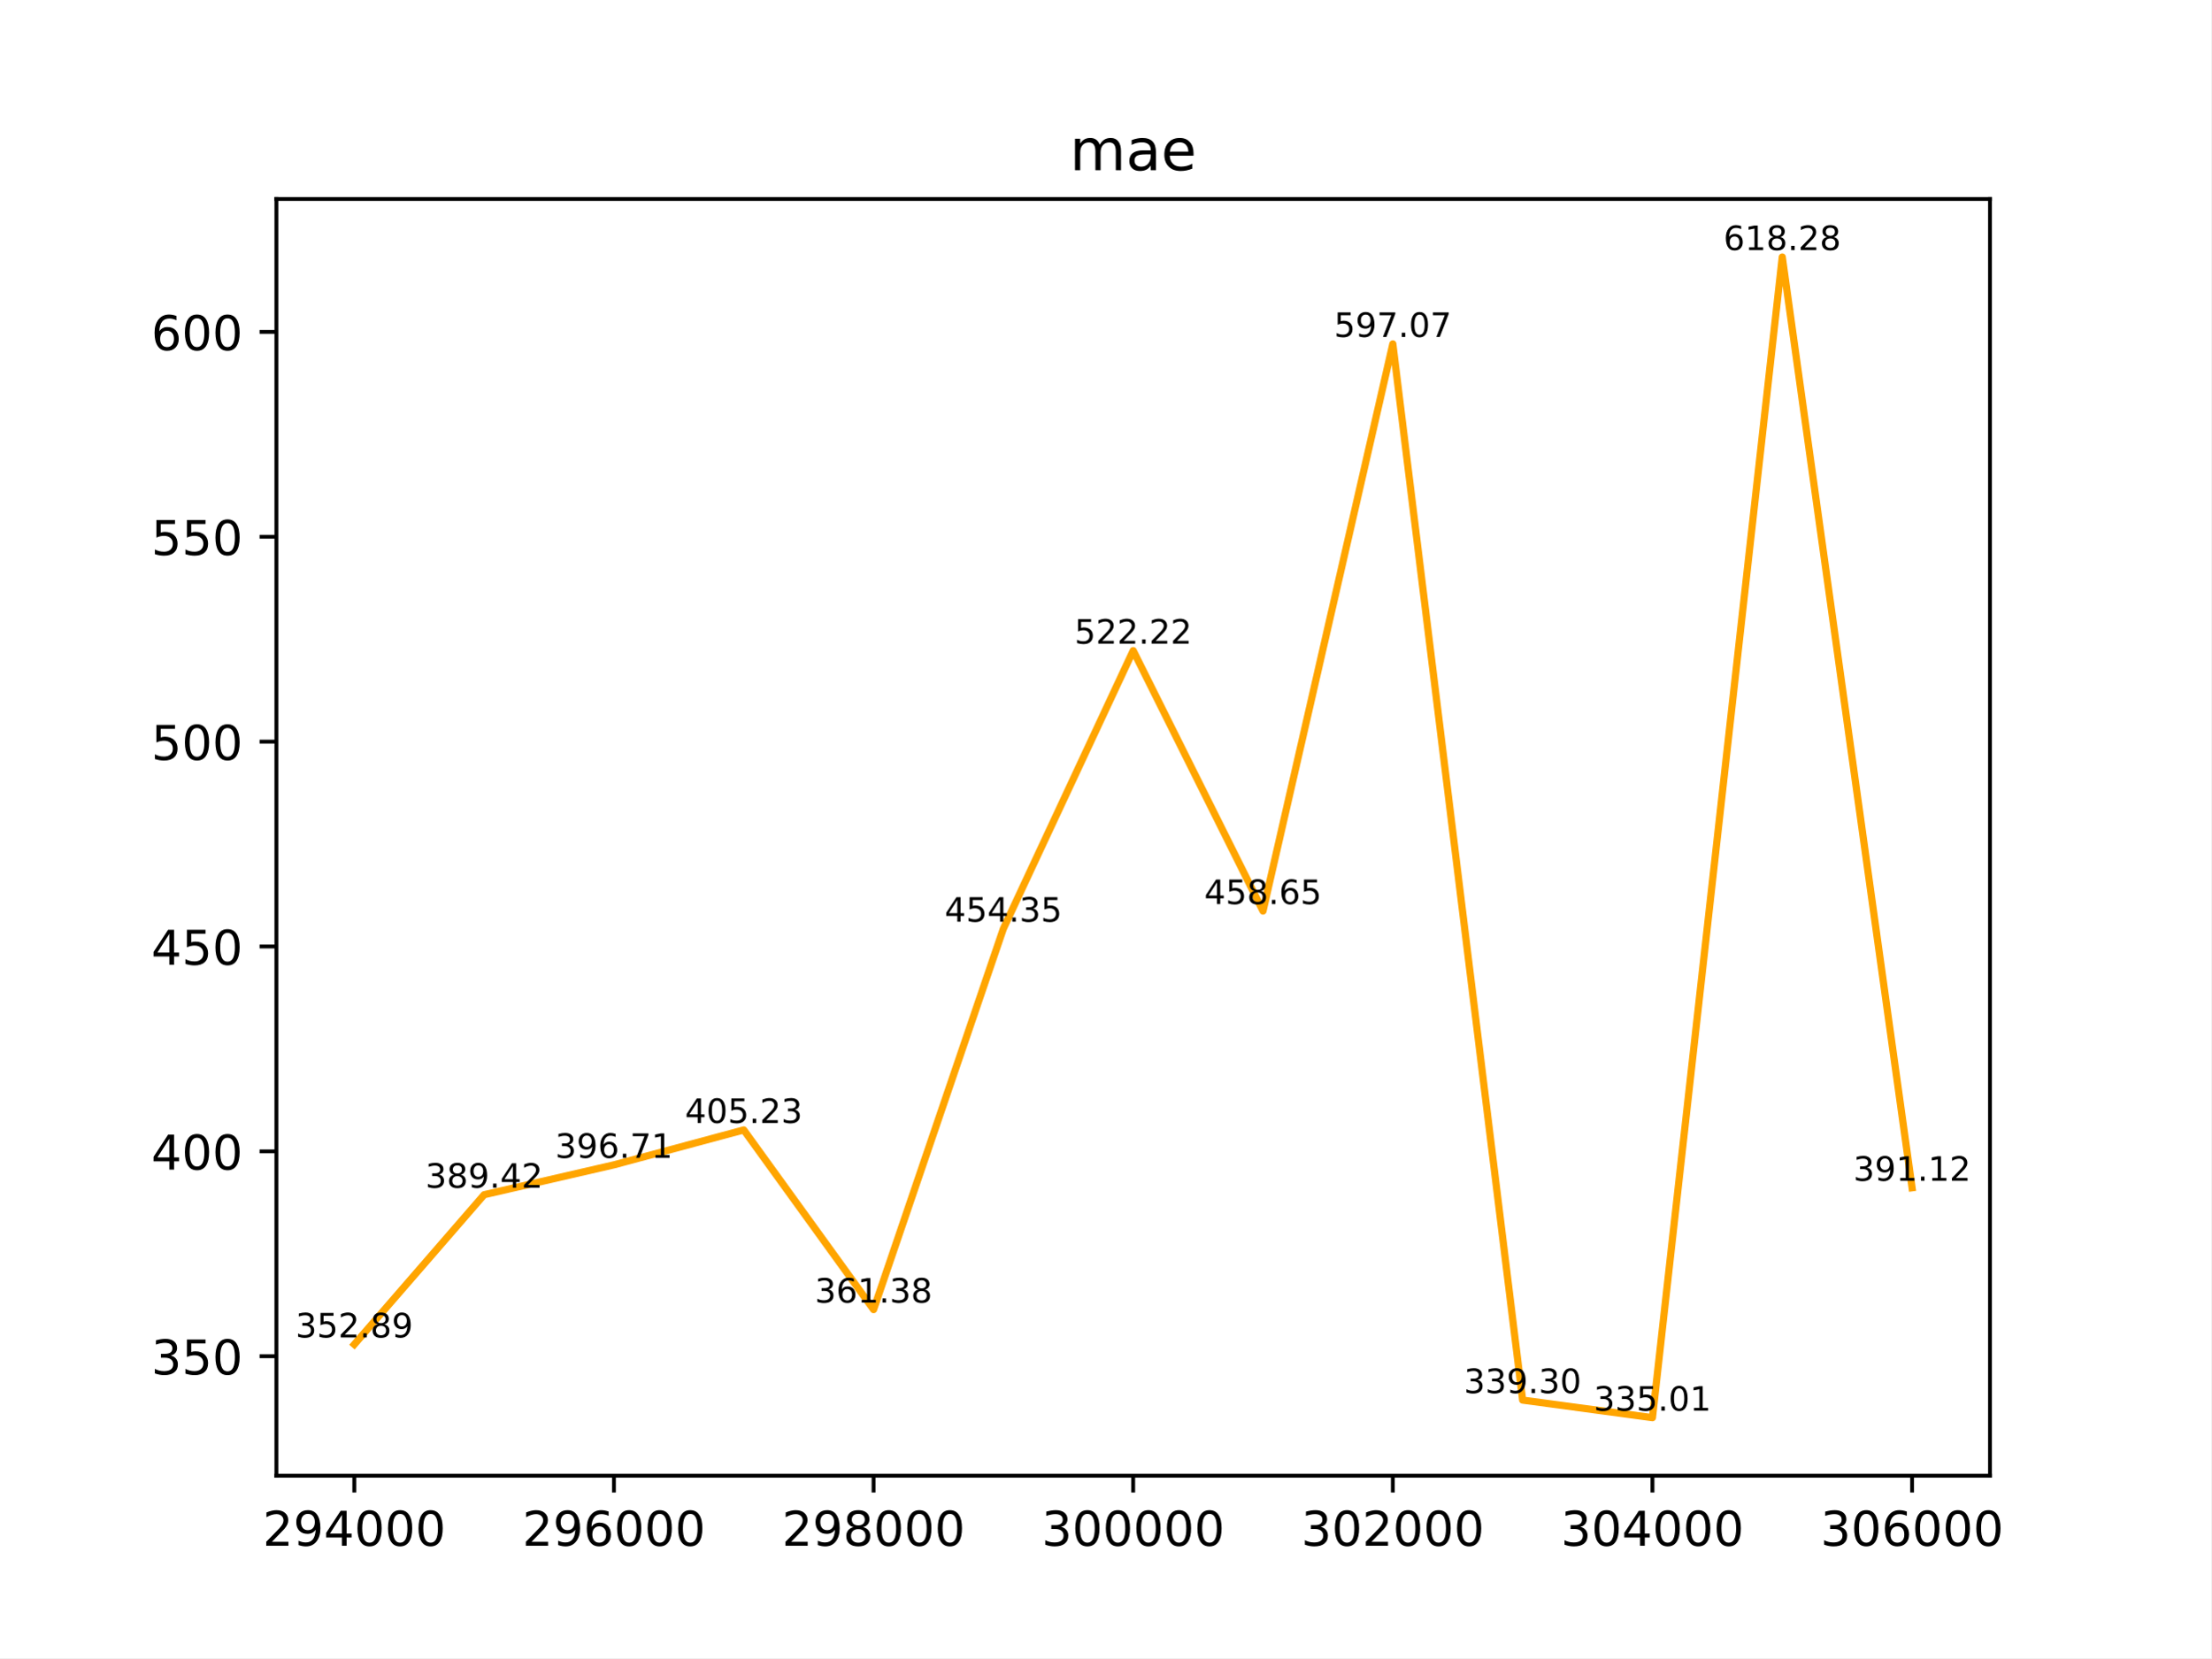
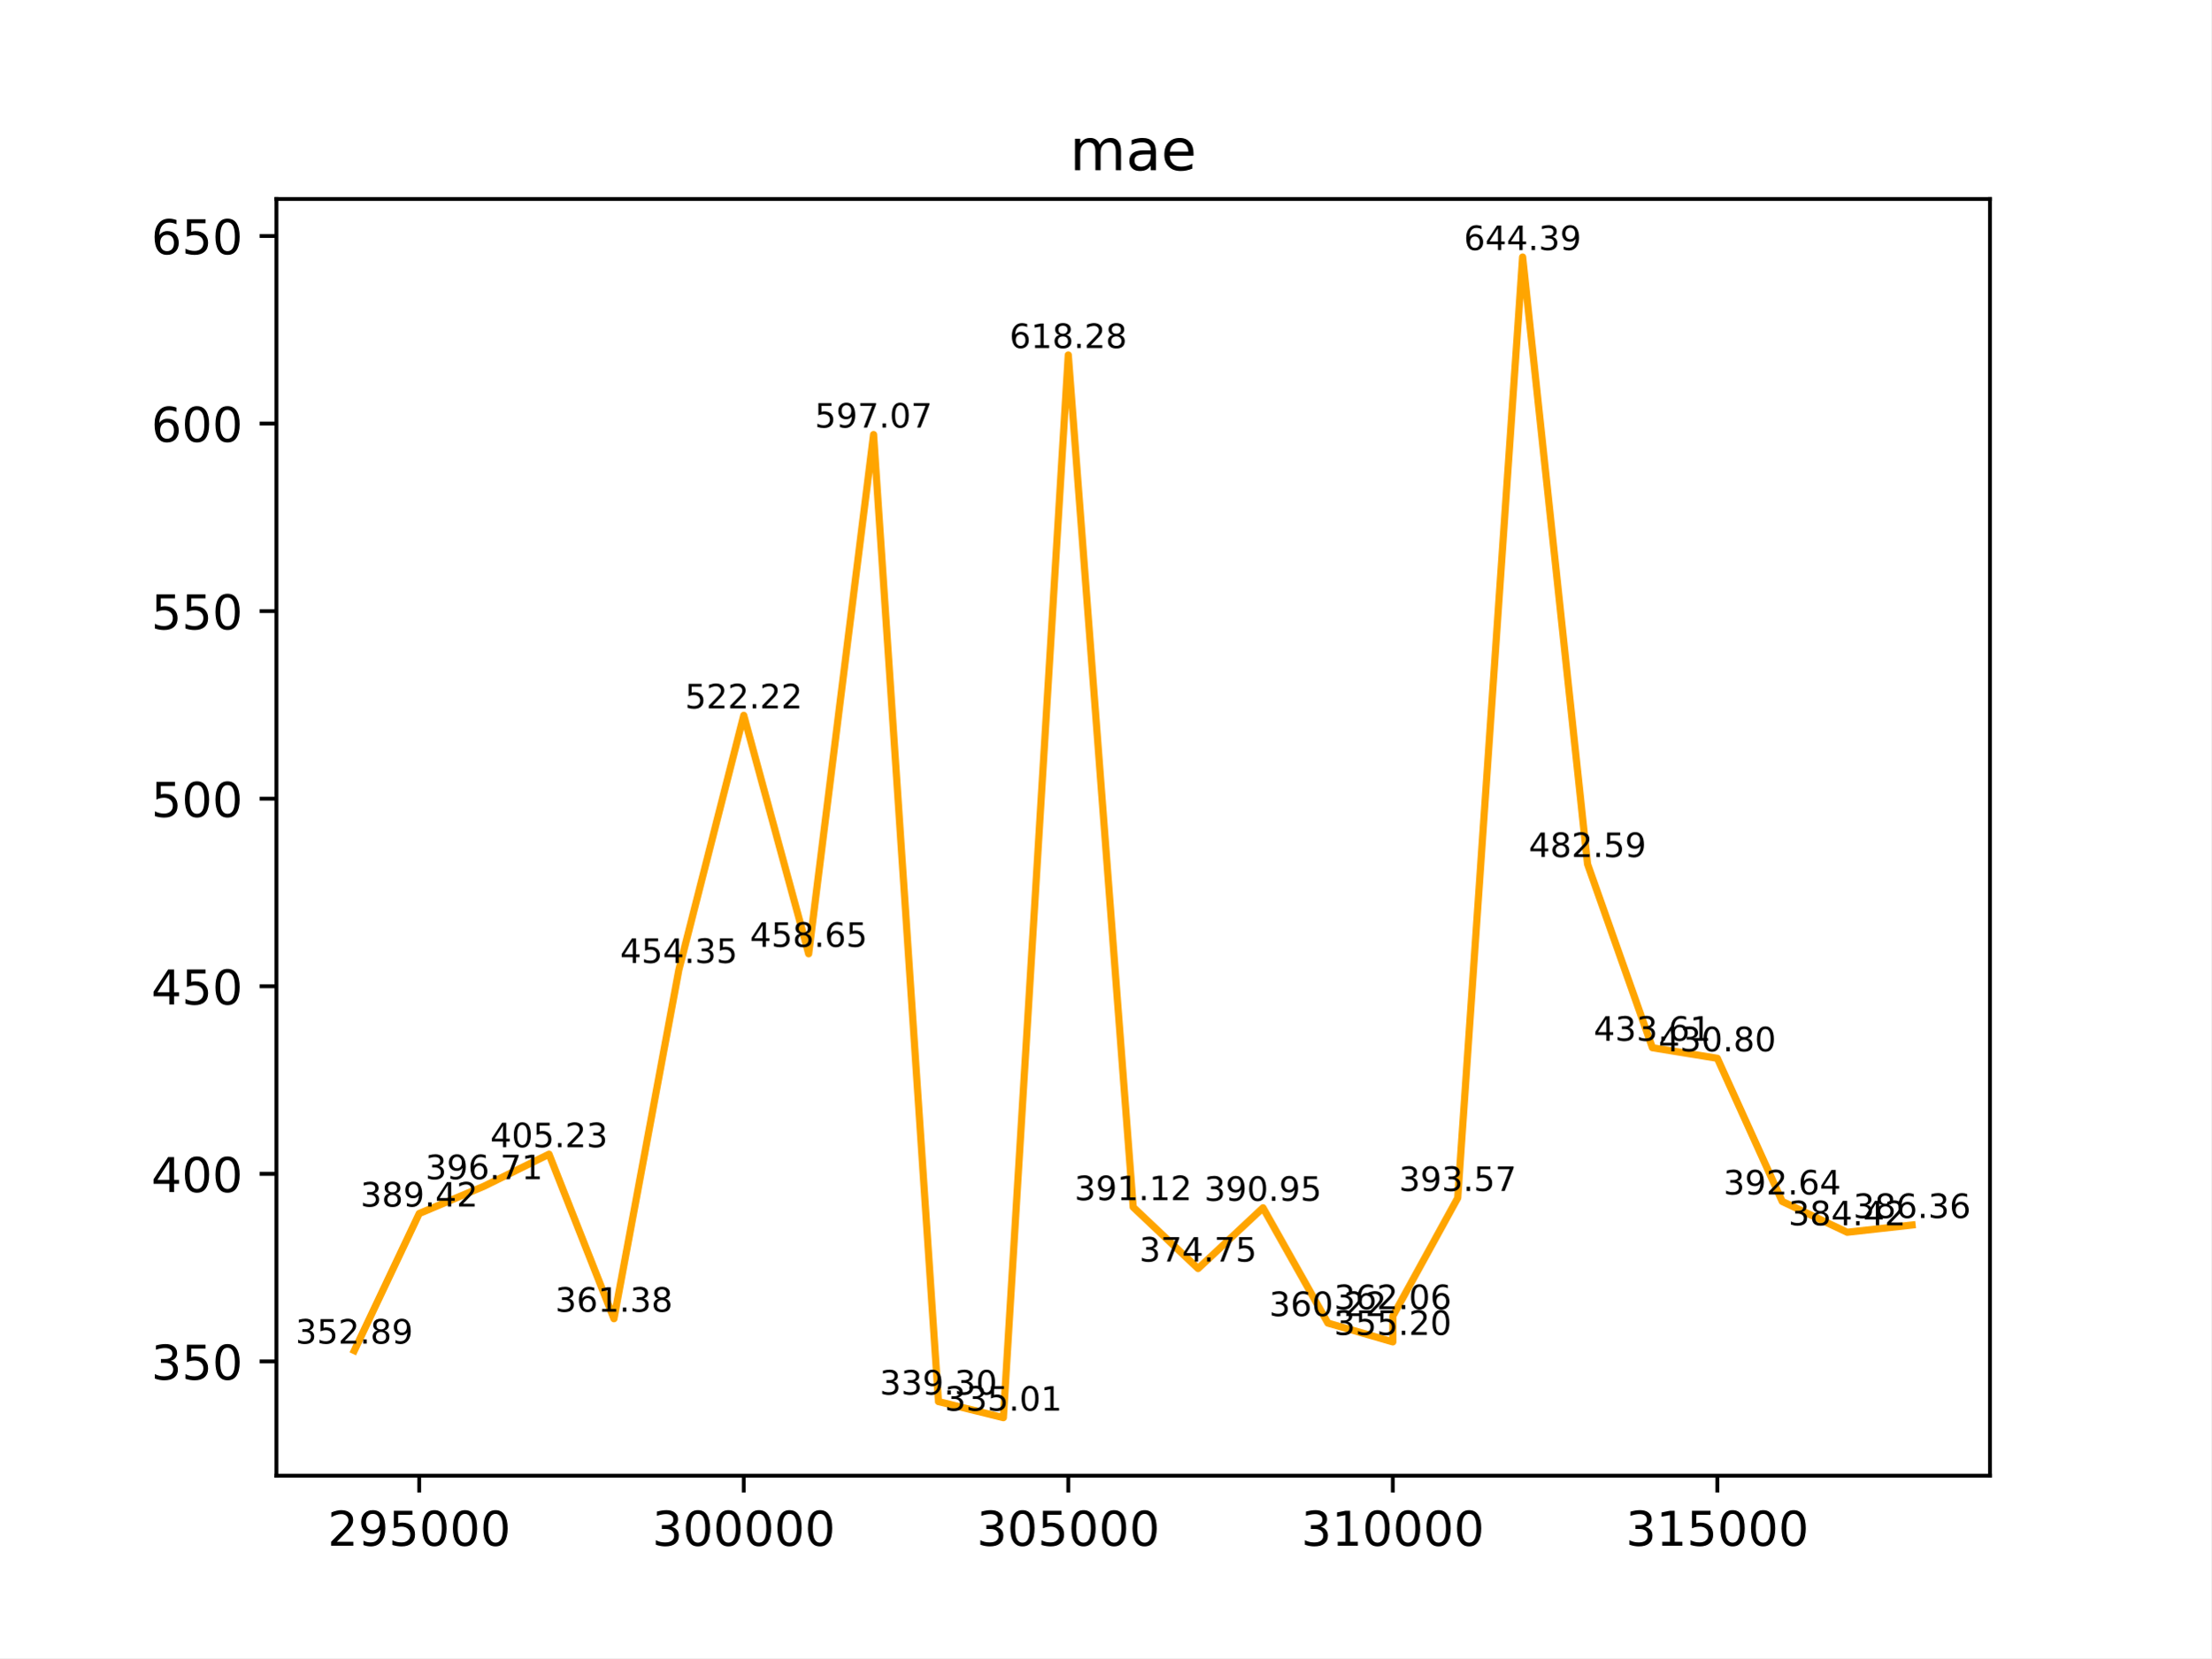
<svg xmlns="http://www.w3.org/2000/svg" xmlns:xlink="http://www.w3.org/1999/xlink" width="460.8pt" height="345.6pt" viewBox="0 0 460.8 345.6" version="1.1">
  <defs>
    <style type="text/css">*{stroke-linejoin: round; stroke-linecap: butt}</style>
  </defs>
  <g id="figure_1">
    <g id="patch_1">
      <path d="M 0 345.6  L 460.8 345.6  L 460.8 0  L 0 0  z " style="fill: #ffffff" />
    </g>
    <g id="axes_1">
      <g id="patch_2">
        <path d="M 57.6 307.584  L 414.72 307.584  L 414.72 41.472  L 57.6 41.472  z " style="fill: #ffffff" />
      </g>
      <g id="matplotlib.axis_1">
        <g id="xtick_1">
          <g id="line2d_1">
            <defs>
-               <path id="m6dc089f5fd" d="M 0 0  L 0 3.5  " style="stroke: #000000; stroke-width: 0.8" />
+               <path id="m83090e8707" d="M 0 0  L 0 3.5  " style="stroke: #000000; stroke-width: 0.8" />
            </defs>
            <g>
-               <use xlink:href="#m6dc089f5fd" x="73.833" y="307.584" style="stroke: #000000; stroke-width: 0.8" />
+               <use xlink:href="#m83090e8707" x="87.36" y="307.584" style="stroke: #000000; stroke-width: 0.8" />
            </g>
          </g>
          <g id="text_1">
-             <g transform="translate(54.74523 322.1824)scale(0.1 -0.1)">
+             <g transform="translate(68.2725 322.1824)scale(0.1 -0.1)">
              <defs>
                <path id="DejaVuSans-32" d="M 1228 531  L 3431 531  L 3431 0  L 469 0  L 469 531  Q 828 903 1448 1529  Q 2069 2156 2228 2338  Q 2531 2678 2651 2914  Q 2772 3150 2772 3378  Q 2772 3750 2511 3984  Q 2250 4219 1831 4219  Q 1534 4219 1204 4116  Q 875 4013 500 3803  L 500 4441  Q 881 4594 1212 4672  Q 1544 4750 1819 4750  Q 2544 4750 2975 4387  Q 3406 4025 3406 3419  Q 3406 3131 3298 2873  Q 3191 2616 2906 2266  Q 2828 2175 2409 1742  Q 1991 1309 1228 531  z " transform="scale(0.015625)" />
                <path id="DejaVuSans-39" d="M 703 97  L 703 672  Q 941 559 1184 500  Q 1428 441 1663 441  Q 2288 441 2617 861  Q 2947 1281 2994 2138  Q 2813 1869 2534 1725  Q 2256 1581 1919 1581  Q 1219 1581 811 2004  Q 403 2428 403 3163  Q 403 3881 828 4315  Q 1253 4750 1959 4750  Q 2769 4750 3195 4129  Q 3622 3509 3622 2328  Q 3622 1225 3098 567  Q 2575 -91 1691 -91  Q 1453 -91 1209 -44  Q 966 3 703 97  z M 1959 2075  Q 2384 2075 2632 2365  Q 2881 2656 2881 3163  Q 2881 3666 2632 3958  Q 2384 4250 1959 4250  Q 1534 4250 1286 3958  Q 1038 3666 1038 3163  Q 1038 2656 1286 2365  Q 1534 2075 1959 2075  z " transform="scale(0.015625)" />
-                 <path id="DejaVuSans-34" d="M 2419 4116  L 825 1625  L 2419 1625  L 2419 4116  z M 2253 4666  L 3047 4666  L 3047 1625  L 3713 1625  L 3713 1100  L 3047 1100  L 3047 0  L 2419 0  L 2419 1100  L 313 1100  L 313 1709  L 2253 4666  z " transform="scale(0.015625)" />
+                 <path id="DejaVuSans-35" d="M 691 4666  L 3169 4666  L 3169 4134  L 1269 4134  L 1269 2991  Q 1406 3038 1543 3061  Q 1681 3084 1819 3084  Q 2600 3084 3056 2656  Q 3513 2228 3513 1497  Q 3513 744 3044 326  Q 2575 -91 1722 -91  Q 1428 -91 1123 -41  Q 819 9 494 109  L 494 744  Q 775 591 1075 516  Q 1375 441 1709 441  Q 2250 441 2565 725  Q 2881 1009 2881 1497  Q 2881 1984 2565 2268  Q 2250 2553 1709 2553  Q 1456 2553 1204 2497  Q 953 2441 691 2322  L 691 4666  z " transform="scale(0.015625)" />
                <path id="DejaVuSans-30" d="M 2034 4250  Q 1547 4250 1301 3770  Q 1056 3291 1056 2328  Q 1056 1369 1301 889  Q 1547 409 2034 409  Q 2525 409 2770 889  Q 3016 1369 3016 2328  Q 3016 3291 2770 3770  Q 2525 4250 2034 4250  z M 2034 4750  Q 2819 4750 3233 4129  Q 3647 3509 3647 2328  Q 3647 1150 3233 529  Q 2819 -91 2034 -91  Q 1250 -91 836 529  Q 422 1150 422 2328  Q 422 3509 836 4129  Q 1250 4750 2034 4750  z " transform="scale(0.015625)" />
              </defs>
              <use xlink:href="#DejaVuSans-32" />
              <use xlink:href="#DejaVuSans-39" x="63.623" />
-               <use xlink:href="#DejaVuSans-34" x="127.246" />
+               <use xlink:href="#DejaVuSans-35" x="127.246" />
              <use xlink:href="#DejaVuSans-30" x="190.869" />
              <use xlink:href="#DejaVuSans-30" x="254.492" />
              <use xlink:href="#DejaVuSans-30" x="318.115" />
            </g>
          </g>
        </g>
        <g id="xtick_2">
          <g id="line2d_2">
            <g>
-               <use xlink:href="#m6dc089f5fd" x="127.942" y="307.584" style="stroke: #000000; stroke-width: 0.8" />
+               <use xlink:href="#m83090e8707" x="154.996" y="307.584" style="stroke: #000000; stroke-width: 0.8" />
            </g>
          </g>
          <g id="text_2">
-             <g transform="translate(108.8543 322.1824)scale(0.1 -0.1)">
-               <defs>
-                 <path id="DejaVuSans-36" d="M 2113 2584  Q 1688 2584 1439 2293  Q 1191 2003 1191 1497  Q 1191 994 1439 701  Q 1688 409 2113 409  Q 2538 409 2786 701  Q 3034 994 3034 1497  Q 3034 2003 2786 2293  Q 2538 2584 2113 2584  z M 3366 4563  L 3366 3988  Q 3128 4100 2886 4159  Q 2644 4219 2406 4219  Q 1781 4219 1451 3797  Q 1122 3375 1075 2522  Q 1259 2794 1537 2939  Q 1816 3084 2150 3084  Q 2853 3084 3261 2657  Q 3669 2231 3669 1497  Q 3669 778 3244 343  Q 2819 -91 2113 -91  Q 1303 -91 875 529  Q 447 1150 447 2328  Q 447 3434 972 4092  Q 1497 4750 2381 4750  Q 2619 4750 2861 4703  Q 3103 4656 3366 4563  z " transform="scale(0.015625)" />
-               </defs>
-               <use xlink:href="#DejaVuSans-32" />
-               <use xlink:href="#DejaVuSans-39" x="63.623" />
-               <use xlink:href="#DejaVuSans-36" x="127.246" />
-               <use xlink:href="#DejaVuSans-30" x="190.869" />
-               <use xlink:href="#DejaVuSans-30" x="254.492" />
-               <use xlink:href="#DejaVuSans-30" x="318.115" />
-             </g>
-           </g>
-         </g>
-         <g id="xtick_3">
-           <g id="line2d_3">
-             <g>
-               <use xlink:href="#m6dc089f5fd" x="182.051" y="307.584" style="stroke: #000000; stroke-width: 0.8" />
-             </g>
-           </g>
-           <g id="text_3">
-             <g transform="translate(162.9634 322.1824)scale(0.1 -0.1)">
-               <defs>
-                 <path id="DejaVuSans-38" d="M 2034 2216  Q 1584 2216 1326 1975  Q 1069 1734 1069 1313  Q 1069 891 1326 650  Q 1584 409 2034 409  Q 2484 409 2743 651  Q 3003 894 3003 1313  Q 3003 1734 2745 1975  Q 2488 2216 2034 2216  z M 1403 2484  Q 997 2584 770 2862  Q 544 3141 544 3541  Q 544 4100 942 4425  Q 1341 4750 2034 4750  Q 2731 4750 3128 4425  Q 3525 4100 3525 3541  Q 3525 3141 3298 2862  Q 3072 2584 2669 2484  Q 3125 2378 3379 2068  Q 3634 1759 3634 1313  Q 3634 634 3220 271  Q 2806 -91 2034 -91  Q 1263 -91 848 271  Q 434 634 434 1313  Q 434 1759 690 2068  Q 947 2378 1403 2484  z M 1172 3481  Q 1172 3119 1398 2916  Q 1625 2713 2034 2713  Q 2441 2713 2670 2916  Q 2900 3119 2900 3481  Q 2900 3844 2670 4047  Q 2441 4250 2034 4250  Q 1625 4250 1398 4047  Q 1172 3844 1172 3481  z " transform="scale(0.015625)" />
-               </defs>
-               <use xlink:href="#DejaVuSans-32" />
-               <use xlink:href="#DejaVuSans-39" x="63.623" />
-               <use xlink:href="#DejaVuSans-38" x="127.246" />
-               <use xlink:href="#DejaVuSans-30" x="190.869" />
-               <use xlink:href="#DejaVuSans-30" x="254.492" />
-               <use xlink:href="#DejaVuSans-30" x="318.115" />
-             </g>
-           </g>
-         </g>
-         <g id="xtick_4">
-           <g id="line2d_4">
-             <g>
-               <use xlink:href="#m6dc089f5fd" x="236.16" y="307.584" style="stroke: #000000; stroke-width: 0.8" />
-             </g>
-           </g>
-           <g id="text_4">
-             <g transform="translate(217.0725 322.1824)scale(0.1 -0.1)">
+             <g transform="translate(135.9089 322.1824)scale(0.1 -0.1)">
              <defs>
                <path id="DejaVuSans-33" d="M 2597 2516  Q 3050 2419 3304 2112  Q 3559 1806 3559 1356  Q 3559 666 3084 287  Q 2609 -91 1734 -91  Q 1441 -91 1130 -33  Q 819 25 488 141  L 488 750  Q 750 597 1062 519  Q 1375 441 1716 441  Q 2309 441 2620 675  Q 2931 909 2931 1356  Q 2931 1769 2642 2001  Q 2353 2234 1838 2234  L 1294 2234  L 1294 2753  L 1863 2753  Q 2328 2753 2575 2939  Q 2822 3125 2822 3475  Q 2822 3834 2567 4026  Q 2313 4219 1838 4219  Q 1578 4219 1281 4162  Q 984 4106 628 3988  L 628 4550  Q 988 4650 1302 4700  Q 1616 4750 1894 4750  Q 2613 4750 3031 4423  Q 3450 4097 3450 3541  Q 3450 3153 3228 2886  Q 3006 2619 2597 2516  z " transform="scale(0.015625)" />
              </defs>
              <use xlink:href="#DejaVuSans-33" />
              <use xlink:href="#DejaVuSans-30" x="63.623" />
              <use xlink:href="#DejaVuSans-30" x="127.246" />
              <use xlink:href="#DejaVuSans-30" x="190.869" />
              <use xlink:href="#DejaVuSans-30" x="254.492" />
              <use xlink:href="#DejaVuSans-30" x="318.115" />
            </g>
          </g>
        </g>
-         <g id="xtick_5">
-           <g id="line2d_5">
-             <g>
-               <use xlink:href="#m6dc089f5fd" x="290.269" y="307.584" style="stroke: #000000; stroke-width: 0.8" />
-             </g>
-           </g>
-           <g id="text_5">
-             <g transform="translate(271.1816 322.1824)scale(0.1 -0.1)">
+         <g id="xtick_3">
+           <g id="line2d_3">
+             <g>
+               <use xlink:href="#m83090e8707" x="222.633" y="307.584" style="stroke: #000000; stroke-width: 0.8" />
+             </g>
+           </g>
+           <g id="text_3">
+             <g transform="translate(203.5452 322.1824)scale(0.1 -0.1)">
              <use xlink:href="#DejaVuSans-33" />
              <use xlink:href="#DejaVuSans-30" x="63.623" />
-               <use xlink:href="#DejaVuSans-32" x="127.246" />
+               <use xlink:href="#DejaVuSans-35" x="127.246" />
              <use xlink:href="#DejaVuSans-30" x="190.869" />
              <use xlink:href="#DejaVuSans-30" x="254.492" />
              <use xlink:href="#DejaVuSans-30" x="318.115" />
            </g>
          </g>
        </g>
-         <g id="xtick_6">
-           <g id="line2d_6">
-             <g>
-               <use xlink:href="#m6dc089f5fd" x="344.378" y="307.584" style="stroke: #000000; stroke-width: 0.8" />
-             </g>
-           </g>
-           <g id="text_6">
-             <g transform="translate(325.2907 322.1824)scale(0.1 -0.1)">
+         <g id="xtick_4">
+           <g id="line2d_4">
+             <g>
+               <use xlink:href="#m83090e8707" x="290.269" y="307.584" style="stroke: #000000; stroke-width: 0.8" />
+             </g>
+           </g>
+           <g id="text_4">
+             <g transform="translate(271.1816 322.1824)scale(0.1 -0.1)">
+               <defs>
+                 <path id="DejaVuSans-31" d="M 794 531  L 1825 531  L 1825 4091  L 703 3866  L 703 4441  L 1819 4666  L 2450 4666  L 2450 531  L 3481 531  L 3481 0  L 794 0  L 794 531  z " transform="scale(0.015625)" />
+               </defs>
              <use xlink:href="#DejaVuSans-33" />
-               <use xlink:href="#DejaVuSans-30" x="63.623" />
-               <use xlink:href="#DejaVuSans-34" x="127.246" />
+               <use xlink:href="#DejaVuSans-31" x="63.623" />
+               <use xlink:href="#DejaVuSans-30" x="127.246" />
              <use xlink:href="#DejaVuSans-30" x="190.869" />
              <use xlink:href="#DejaVuSans-30" x="254.492" />
              <use xlink:href="#DejaVuSans-30" x="318.115" />
            </g>
          </g>
        </g>
-         <g id="xtick_7">
-           <g id="line2d_7">
-             <g>
-               <use xlink:href="#m6dc089f5fd" x="398.487" y="307.584" style="stroke: #000000; stroke-width: 0.8" />
-             </g>
-           </g>
-           <g id="text_7">
-             <g transform="translate(379.3998 322.1824)scale(0.1 -0.1)">
+         <g id="xtick_5">
+           <g id="line2d_5">
+             <g>
+               <use xlink:href="#m83090e8707" x="357.905" y="307.584" style="stroke: #000000; stroke-width: 0.8" />
+             </g>
+           </g>
+           <g id="text_5">
+             <g transform="translate(338.818 322.1824)scale(0.1 -0.1)">
              <use xlink:href="#DejaVuSans-33" />
-               <use xlink:href="#DejaVuSans-30" x="63.623" />
-               <use xlink:href="#DejaVuSans-36" x="127.246" />
+               <use xlink:href="#DejaVuSans-31" x="63.623" />
+               <use xlink:href="#DejaVuSans-35" x="127.246" />
              <use xlink:href="#DejaVuSans-30" x="190.869" />
              <use xlink:href="#DejaVuSans-30" x="254.492" />
              <use xlink:href="#DejaVuSans-30" x="318.115" />
            </g>
          </g>
        </g>
      </g>
      <g id="matplotlib.axis_2">
        <g id="ytick_1">
-           <g id="line2d_8">
+           <g id="line2d_6">
            <defs>
-               <path id="m54c7ee7b99" d="M 0 0  L -3.5 0  " style="stroke: #000000; stroke-width: 0.8" />
+               <path id="mc212f8a447" d="M 0 0  L -3.5 0  " style="stroke: #000000; stroke-width: 0.8" />
            </defs>
            <g>
-               <use xlink:href="#m54c7ee7b99" x="57.6" y="282.683" style="stroke: #000000; stroke-width: 0.8" />
-             </g>
-           </g>
-           <g id="text_8">
-             <g transform="translate(31.5125 286.482)scale(0.1 -0.1)">
-               <defs>
-                 <path id="DejaVuSans-35" d="M 691 4666  L 3169 4666  L 3169 4134  L 1269 4134  L 1269 2991  Q 1406 3038 1543 3061  Q 1681 3084 1819 3084  Q 2600 3084 3056 2656  Q 3513 2228 3513 1497  Q 3513 744 3044 326  Q 2575 -91 1722 -91  Q 1428 -91 1123 -41  Q 819 9 494 109  L 494 744  Q 775 591 1075 516  Q 1375 441 1709 441  Q 2250 441 2565 725  Q 2881 1009 2881 1497  Q 2881 1984 2565 2268  Q 2250 2553 1709 2553  Q 1456 2553 1204 2497  Q 953 2441 691 2322  L 691 4666  z " transform="scale(0.015625)" />
-               </defs>
+               <use xlink:href="#mc212f8a447" x="57.6" y="283.764" style="stroke: #000000; stroke-width: 0.8" />
+             </g>
+           </g>
+           <g id="text_6">
+             <g transform="translate(31.5125 287.5628)scale(0.1 -0.1)">
              <use xlink:href="#DejaVuSans-33" />
              <use xlink:href="#DejaVuSans-35" x="63.623" />
              <use xlink:href="#DejaVuSans-30" x="127.246" />
            </g>
          </g>
        </g>
        <g id="ytick_2">
-           <g id="line2d_9">
-             <g>
-               <use xlink:href="#m54c7ee7b99" x="57.6" y="239.982" style="stroke: #000000; stroke-width: 0.8" />
-             </g>
-           </g>
-           <g id="text_9">
-             <g transform="translate(31.5125 243.781)scale(0.1 -0.1)">
+           <g id="line2d_7">
+             <g>
+               <use xlink:href="#mc212f8a447" x="57.6" y="244.667" style="stroke: #000000; stroke-width: 0.8" />
+             </g>
+           </g>
+           <g id="text_7">
+             <g transform="translate(31.5125 248.4658)scale(0.1 -0.1)">
+               <defs>
+                 <path id="DejaVuSans-34" d="M 2419 4116  L 825 1625  L 2419 1625  L 2419 4116  z M 2253 4666  L 3047 4666  L 3047 1625  L 3713 1625  L 3713 1100  L 3047 1100  L 3047 0  L 2419 0  L 2419 1100  L 313 1100  L 313 1709  L 2253 4666  z " transform="scale(0.015625)" />
+               </defs>
              <use xlink:href="#DejaVuSans-34" />
              <use xlink:href="#DejaVuSans-30" x="63.623" />
              <use xlink:href="#DejaVuSans-30" x="127.246" />
            </g>
          </g>
        </g>
        <g id="ytick_3">
-           <g id="line2d_10">
-             <g>
-               <use xlink:href="#m54c7ee7b99" x="57.6" y="197.281" style="stroke: #000000; stroke-width: 0.8" />
-             </g>
-           </g>
-           <g id="text_10">
-             <g transform="translate(31.5125 201.08)scale(0.1 -0.1)">
+           <g id="line2d_8">
+             <g>
+               <use xlink:href="#mc212f8a447" x="57.6" y="205.569" style="stroke: #000000; stroke-width: 0.8" />
+             </g>
+           </g>
+           <g id="text_8">
+             <g transform="translate(31.5125 209.3687)scale(0.1 -0.1)">
              <use xlink:href="#DejaVuSans-34" />
              <use xlink:href="#DejaVuSans-35" x="63.623" />
              <use xlink:href="#DejaVuSans-30" x="127.246" />
            </g>
          </g>
        </g>
        <g id="ytick_4">
-           <g id="line2d_11">
-             <g>
-               <use xlink:href="#m54c7ee7b99" x="57.6" y="154.58" style="stroke: #000000; stroke-width: 0.8" />
-             </g>
-           </g>
-           <g id="text_11">
-             <g transform="translate(31.5125 158.379)scale(0.1 -0.1)">
+           <g id="line2d_9">
+             <g>
+               <use xlink:href="#mc212f8a447" x="57.6" y="166.472" style="stroke: #000000; stroke-width: 0.8" />
+             </g>
+           </g>
+           <g id="text_9">
+             <g transform="translate(31.5125 170.2717)scale(0.1 -0.1)">
              <use xlink:href="#DejaVuSans-35" />
              <use xlink:href="#DejaVuSans-30" x="63.623" />
              <use xlink:href="#DejaVuSans-30" x="127.246" />
            </g>
          </g>
        </g>
        <g id="ytick_5">
-           <g id="line2d_12">
-             <g>
-               <use xlink:href="#m54c7ee7b99" x="57.6" y="111.879" style="stroke: #000000; stroke-width: 0.8" />
-             </g>
-           </g>
-           <g id="text_12">
-             <g transform="translate(31.5125 115.678)scale(0.1 -0.1)">
+           <g id="line2d_10">
+             <g>
+               <use xlink:href="#mc212f8a447" x="57.6" y="127.375" style="stroke: #000000; stroke-width: 0.8" />
+             </g>
+           </g>
+           <g id="text_10">
+             <g transform="translate(31.5125 131.1746)scale(0.1 -0.1)">
              <use xlink:href="#DejaVuSans-35" />
              <use xlink:href="#DejaVuSans-35" x="63.623" />
              <use xlink:href="#DejaVuSans-30" x="127.246" />
            </g>
          </g>
        </g>
        <g id="ytick_6">
-           <g id="line2d_13">
-             <g>
-               <use xlink:href="#m54c7ee7b99" x="57.6" y="69.178" style="stroke: #000000; stroke-width: 0.8" />
-             </g>
-           </g>
-           <g id="text_13">
-             <g transform="translate(31.5125 72.977)scale(0.1 -0.1)">
+           <g id="line2d_11">
+             <g>
+               <use xlink:href="#mc212f8a447" x="57.6" y="88.278" style="stroke: #000000; stroke-width: 0.8" />
+             </g>
+           </g>
+           <g id="text_11">
+             <g transform="translate(31.5125 92.07757)scale(0.1 -0.1)">
+               <defs>
+                 <path id="DejaVuSans-36" d="M 2113 2584  Q 1688 2584 1439 2293  Q 1191 2003 1191 1497  Q 1191 994 1439 701  Q 1688 409 2113 409  Q 2538 409 2786 701  Q 3034 994 3034 1497  Q 3034 2003 2786 2293  Q 2538 2584 2113 2584  z M 3366 4563  L 3366 3988  Q 3128 4100 2886 4159  Q 2644 4219 2406 4219  Q 1781 4219 1451 3797  Q 1122 3375 1075 2522  Q 1259 2794 1537 2939  Q 1816 3084 2150 3084  Q 2853 3084 3261 2657  Q 3669 2231 3669 1497  Q 3669 778 3244 343  Q 2819 -91 2113 -91  Q 1303 -91 875 529  Q 447 1150 447 2328  Q 447 3434 972 4092  Q 1497 4750 2381 4750  Q 2619 4750 2861 4703  Q 3103 4656 3366 4563  z " transform="scale(0.015625)" />
+               </defs>
              <use xlink:href="#DejaVuSans-36" />
              <use xlink:href="#DejaVuSans-30" x="63.623" />
              <use xlink:href="#DejaVuSans-30" x="127.246" />
            </g>
          </g>
        </g>
-       </g>
-       <g id="line2d_14">
-         <path d="M 73.833 280.217  L 100.887 249.021  L 127.942 242.793  L 154.996 235.514  L 182.051 272.962  L 209.105 193.562  L 236.16 135.607  L 263.215 189.89  L 290.269 71.677  L 317.324 291.825  L 344.378 295.488  L 371.433 53.568  L 398.487 247.568  " clip-path="url(#pda334feb25)" style="fill: none; stroke: #ffa500; stroke-width: 1.5; stroke-linecap: square" />
+         <g id="ytick_7">
+           <g id="line2d_12">
+             <g>
+               <use xlink:href="#mc212f8a447" x="57.6" y="49.181" style="stroke: #000000; stroke-width: 0.8" />
+             </g>
+           </g>
+           <g id="text_12">
+             <g transform="translate(31.5125 52.98053)scale(0.1 -0.1)">
+               <use xlink:href="#DejaVuSans-36" />
+               <use xlink:href="#DejaVuSans-35" x="63.623" />
+               <use xlink:href="#DejaVuSans-30" x="127.246" />
+             </g>
+           </g>
+         </g>
+       </g>
+       <g id="line2d_13">
+         <path d="M 73.833 281.506  L 87.36 252.943  L 100.887 247.241  L 114.415 240.575  L 127.942 274.864  L 141.469 202.165  L 154.996 149.101  L 168.524 198.803  L 182.051 90.567  L 195.578 292.134  L 209.105 295.488  L 222.633 73.986  L 236.16 251.613  L 249.687 264.407  L 263.215 251.743  L 276.742 275.774  L 290.269 279.694  L 290.269 274.329  L 303.796 249.691  L 317.324 53.568  L 330.851 180.089  L 344.378 218.384  L 357.905 220.584  L 371.433 250.424  L 384.96 256.848  L 398.487 255.332  " clip-path="url(#p1a0af5479d)" style="fill: none; stroke: #ffa500; stroke-width: 1.5; stroke-linecap: square" />
      </g>
      <g id="patch_3">
        <path d="M 57.6 307.584  L 57.6 41.472  " style="fill: none; stroke: #000000; stroke-width: 0.8; stroke-linejoin: miter; stroke-linecap: square" />
      </g>
      <g id="patch_4">
        <path d="M 414.72 307.584  L 414.72 41.472  " style="fill: none; stroke: #000000; stroke-width: 0.8; stroke-linejoin: miter; stroke-linecap: square" />
      </g>
      <g id="patch_5">
        <path d="M 57.6 307.584  L 414.72 307.584  " style="fill: none; stroke: #000000; stroke-width: 0.8; stroke-linejoin: miter; stroke-linecap: square" />
      </g>
      <g id="patch_6">
        <path d="M 57.6 41.472  L 414.72 41.472  " style="fill: none; stroke: #000000; stroke-width: 0.8; stroke-linejoin: miter; stroke-linecap: square" />
      </g>
-       <g id="text_14">
-         <g transform="translate(61.58601 278.7615)scale(0.07 -0.07)">
+       <g id="text_13">
+         <g transform="translate(61.58601 280.0503)scale(0.07 -0.07)">
          <defs>
            <path id="DejaVuSans-2e" d="M 684 794  L 1344 794  L 1344 0  L 684 0  L 684 794  z " transform="scale(0.015625)" />
+             <path id="DejaVuSans-38" d="M 2034 2216  Q 1584 2216 1326 1975  Q 1069 1734 1069 1313  Q 1069 891 1326 650  Q 1584 409 2034 409  Q 2484 409 2743 651  Q 3003 894 3003 1313  Q 3003 1734 2745 1975  Q 2488 2216 2034 2216  z M 1403 2484  Q 997 2584 770 2862  Q 544 3141 544 3541  Q 544 4100 942 4425  Q 1341 4750 2034 4750  Q 2731 4750 3128 4425  Q 3525 4100 3525 3541  Q 3525 3141 3298 2862  Q 3072 2584 2669 2484  Q 3125 2378 3379 2068  Q 3634 1759 3634 1313  Q 3634 634 3220 271  Q 2806 -91 2034 -91  Q 1263 -91 848 271  Q 434 634 434 1313  Q 434 1759 690 2068  Q 947 2378 1403 2484  z M 1172 3481  Q 1172 3119 1398 2916  Q 1625 2713 2034 2713  Q 2441 2713 2670 2916  Q 2900 3119 2900 3481  Q 2900 3844 2670 4047  Q 2441 4250 2034 4250  Q 1625 4250 1398 4047  Q 1172 3844 1172 3481  z " transform="scale(0.015625)" />
          </defs>
          <use xlink:href="#DejaVuSans-33" />
          <use xlink:href="#DejaVuSans-35" x="63.623" />
          <use xlink:href="#DejaVuSans-32" x="127.246" />
          <use xlink:href="#DejaVuSans-2e" x="190.869" />
          <use xlink:href="#DejaVuSans-38" x="222.656" />
          <use xlink:href="#DejaVuSans-39" x="286.279" />
        </g>
      </g>
-       <g id="text_15">
-         <g transform="translate(88.64055 247.565)scale(0.07 -0.07)">
+       <g id="text_14">
+         <g transform="translate(75.11328 251.4868)scale(0.07 -0.07)">
          <use xlink:href="#DejaVuSans-33" />
          <use xlink:href="#DejaVuSans-38" x="63.623" />
          <use xlink:href="#DejaVuSans-39" x="127.246" />
          <use xlink:href="#DejaVuSans-2e" x="190.869" />
          <use xlink:href="#DejaVuSans-34" x="222.656" />
          <use xlink:href="#DejaVuSans-32" x="286.279" />
        </g>
      </g>
-       <g id="text_16">
-         <g transform="translate(115.6951 241.3375)scale(0.07 -0.07)">
+       <g id="text_15">
+         <g transform="translate(88.64055 245.7849)scale(0.07 -0.07)">
          <defs>
            <path id="DejaVuSans-37" d="M 525 4666  L 3525 4666  L 3525 4397  L 1831 0  L 1172 0  L 2766 4134  L 525 4134  L 525 4666  z " transform="scale(0.015625)" />
-             <path id="DejaVuSans-31" d="M 794 531  L 1825 531  L 1825 4091  L 703 3866  L 703 4441  L 1819 4666  L 2450 4666  L 2450 531  L 3481 531  L 3481 0  L 794 0  L 794 531  z " transform="scale(0.015625)" />
          </defs>
          <use xlink:href="#DejaVuSans-33" />
          <use xlink:href="#DejaVuSans-39" x="63.623" />
          <use xlink:href="#DejaVuSans-36" x="127.246" />
          <use xlink:href="#DejaVuSans-2e" x="190.869" />
          <use xlink:href="#DejaVuSans-37" x="222.656" />
          <use xlink:href="#DejaVuSans-31" x="286.279" />
        </g>
      </g>
-       <g id="text_17">
-         <g transform="translate(142.7496 234.0578)scale(0.07 -0.07)">
+       <g id="text_16">
+         <g transform="translate(102.1678 239.1196)scale(0.07 -0.07)">
          <use xlink:href="#DejaVuSans-34" />
          <use xlink:href="#DejaVuSans-30" x="63.623" />
          <use xlink:href="#DejaVuSans-35" x="127.246" />
          <use xlink:href="#DejaVuSans-2e" x="190.869" />
          <use xlink:href="#DejaVuSans-32" x="222.656" />
          <use xlink:href="#DejaVuSans-33" x="286.279" />
        </g>
      </g>
-       <g id="text_18">
-         <g transform="translate(169.8042 271.5066)scale(0.07 -0.07)">
+       <g id="text_17">
+         <g transform="translate(115.6951 273.4077)scale(0.07 -0.07)">
          <use xlink:href="#DejaVuSans-33" />
          <use xlink:href="#DejaVuSans-36" x="63.623" />
          <use xlink:href="#DejaVuSans-31" x="127.246" />
          <use xlink:href="#DejaVuSans-2e" x="190.869" />
          <use xlink:href="#DejaVuSans-33" x="222.656" />
          <use xlink:href="#DejaVuSans-38" x="286.279" />
        </g>
      </g>
-       <g id="text_19">
-         <g transform="translate(196.8587 192.1066)scale(0.07 -0.07)">
+       <g id="text_18">
+         <g transform="translate(129.2224 200.7091)scale(0.07 -0.07)">
          <use xlink:href="#DejaVuSans-34" />
          <use xlink:href="#DejaVuSans-35" x="63.623" />
          <use xlink:href="#DejaVuSans-34" x="127.246" />
          <use xlink:href="#DejaVuSans-2e" x="190.869" />
          <use xlink:href="#DejaVuSans-33" x="222.656" />
          <use xlink:href="#DejaVuSans-35" x="286.279" />
        </g>
      </g>
-       <g id="text_20">
-         <g transform="translate(223.9133 134.1511)scale(0.07 -0.07)">
+       <g id="text_19">
+         <g transform="translate(142.7496 147.6451)scale(0.07 -0.07)">
          <use xlink:href="#DejaVuSans-35" />
          <use xlink:href="#DejaVuSans-32" x="63.623" />
          <use xlink:href="#DejaVuSans-32" x="127.246" />
          <use xlink:href="#DejaVuSans-2e" x="190.869" />
          <use xlink:href="#DejaVuSans-32" x="222.656" />
          <use xlink:href="#DejaVuSans-32" x="286.279" />
        </g>
      </g>
-       <g id="text_21">
-         <g transform="translate(250.9678 188.4343)scale(0.07 -0.07)">
+       <g id="text_20">
+         <g transform="translate(156.2769 197.3468)scale(0.07 -0.07)">
          <use xlink:href="#DejaVuSans-34" />
          <use xlink:href="#DejaVuSans-35" x="63.623" />
          <use xlink:href="#DejaVuSans-38" x="127.246" />
          <use xlink:href="#DejaVuSans-2e" x="190.869" />
          <use xlink:href="#DejaVuSans-36" x="222.656" />
          <use xlink:href="#DejaVuSans-35" x="286.279" />
        </g>
      </g>
-       <g id="text_22">
-         <g transform="translate(278.0224 70.22172)scale(0.07 -0.07)">
+       <g id="text_21">
+         <g transform="translate(169.8042 89.11132)scale(0.07 -0.07)">
          <use xlink:href="#DejaVuSans-35" />
          <use xlink:href="#DejaVuSans-39" x="63.623" />
          <use xlink:href="#DejaVuSans-37" x="127.246" />
          <use xlink:href="#DejaVuSans-2e" x="190.869" />
          <use xlink:href="#DejaVuSans-30" x="222.656" />
          <use xlink:href="#DejaVuSans-37" x="286.279" />
        </g>
      </g>
-       <g id="text_23">
-         <g transform="translate(305.0769 290.3693)scale(0.07 -0.07)">
+       <g id="text_22">
+         <g transform="translate(183.3315 290.6785)scale(0.07 -0.07)">
          <use xlink:href="#DejaVuSans-33" />
          <use xlink:href="#DejaVuSans-33" x="63.623" />
          <use xlink:href="#DejaVuSans-39" x="127.246" />
          <use xlink:href="#DejaVuSans-2e" x="190.869" />
          <use xlink:href="#DejaVuSans-33" x="222.656" />
          <use xlink:href="#DejaVuSans-30" x="286.279" />
        </g>
      </g>
-       <g id="text_24">
-         <g transform="translate(332.1315 294.0322)scale(0.07 -0.07)">
+       <g id="text_23">
+         <g transform="translate(196.8587 294.0322)scale(0.07 -0.07)">
          <use xlink:href="#DejaVuSans-33" />
          <use xlink:href="#DejaVuSans-33" x="63.623" />
          <use xlink:href="#DejaVuSans-35" x="127.246" />
          <use xlink:href="#DejaVuSans-2e" x="190.869" />
          <use xlink:href="#DejaVuSans-30" x="222.656" />
          <use xlink:href="#DejaVuSans-31" x="286.279" />
        </g>
      </g>
-       <g id="text_25">
-         <g transform="translate(359.186 52.11222)scale(0.07 -0.07)">
+       <g id="text_24">
+         <g transform="translate(210.386 72.53026)scale(0.07 -0.07)">
          <use xlink:href="#DejaVuSans-36" />
          <use xlink:href="#DejaVuSans-31" x="63.623" />
          <use xlink:href="#DejaVuSans-38" x="127.246" />
          <use xlink:href="#DejaVuSans-2e" x="190.869" />
          <use xlink:href="#DejaVuSans-32" x="222.656" />
          <use xlink:href="#DejaVuSans-38" x="286.279" />
        </g>
      </g>
-       <g id="text_26">
-         <g transform="translate(386.2406 246.1123)scale(0.07 -0.07)">
+       <g id="text_25">
+         <g transform="translate(223.9133 250.1567)scale(0.07 -0.07)">
          <use xlink:href="#DejaVuSans-33" />
          <use xlink:href="#DejaVuSans-39" x="63.623" />
          <use xlink:href="#DejaVuSans-31" x="127.246" />
          <use xlink:href="#DejaVuSans-2e" x="190.869" />
          <use xlink:href="#DejaVuSans-31" x="222.656" />
          <use xlink:href="#DejaVuSans-32" x="286.279" />
        </g>
      </g>
+       <g id="text_26">
+         <g transform="translate(237.4406 262.9509)scale(0.07 -0.07)">
+           <use xlink:href="#DejaVuSans-33" />
+           <use xlink:href="#DejaVuSans-37" x="63.623" />
+           <use xlink:href="#DejaVuSans-34" x="127.246" />
+           <use xlink:href="#DejaVuSans-2e" x="190.869" />
+           <use xlink:href="#DejaVuSans-37" x="222.656" />
+           <use xlink:href="#DejaVuSans-35" x="286.279" />
+         </g>
+       </g>
      <g id="text_27">
+         <g transform="translate(250.9678 250.2873)scale(0.07 -0.07)">
+           <use xlink:href="#DejaVuSans-33" />
+           <use xlink:href="#DejaVuSans-39" x="63.623" />
+           <use xlink:href="#DejaVuSans-30" x="127.246" />
+           <use xlink:href="#DejaVuSans-2e" x="190.869" />
+           <use xlink:href="#DejaVuSans-39" x="222.656" />
+           <use xlink:href="#DejaVuSans-35" x="286.279" />
+         </g>
+       </g>
+       <g id="text_28">
+         <g transform="translate(264.4951 274.3179)scale(0.07 -0.07)">
+           <use xlink:href="#DejaVuSans-33" />
+           <use xlink:href="#DejaVuSans-36" x="63.623" />
+           <use xlink:href="#DejaVuSans-30" x="127.246" />
+           <use xlink:href="#DejaVuSans-2e" x="190.869" />
+           <use xlink:href="#DejaVuSans-32" x="222.656" />
+           <use xlink:href="#DejaVuSans-32" x="286.279" />
+         </g>
+       </g>
+       <g id="text_29">
+         <g transform="translate(278.0224 278.2378)scale(0.07 -0.07)">
+           <use xlink:href="#DejaVuSans-33" />
+           <use xlink:href="#DejaVuSans-35" x="63.623" />
+           <use xlink:href="#DejaVuSans-35" x="127.246" />
+           <use xlink:href="#DejaVuSans-2e" x="190.869" />
+           <use xlink:href="#DejaVuSans-32" x="222.656" />
+           <use xlink:href="#DejaVuSans-30" x="286.279" />
+         </g>
+       </g>
+       <g id="text_30">
+         <g transform="translate(278.0224 272.8737)scale(0.07 -0.07)">
+           <use xlink:href="#DejaVuSans-33" />
+           <use xlink:href="#DejaVuSans-36" x="63.623" />
+           <use xlink:href="#DejaVuSans-32" x="127.246" />
+           <use xlink:href="#DejaVuSans-2e" x="190.869" />
+           <use xlink:href="#DejaVuSans-30" x="222.656" />
+           <use xlink:href="#DejaVuSans-36" x="286.279" />
+         </g>
+       </g>
+       <g id="text_31">
+         <g transform="translate(291.5496 248.2347)scale(0.07 -0.07)">
+           <use xlink:href="#DejaVuSans-33" />
+           <use xlink:href="#DejaVuSans-39" x="63.623" />
+           <use xlink:href="#DejaVuSans-33" x="127.246" />
+           <use xlink:href="#DejaVuSans-2e" x="190.869" />
+           <use xlink:href="#DejaVuSans-35" x="222.656" />
+           <use xlink:href="#DejaVuSans-37" x="286.279" />
+         </g>
+       </g>
+       <g id="text_32">
+         <g transform="translate(305.0769 52.11222)scale(0.07 -0.07)">
+           <use xlink:href="#DejaVuSans-36" />
+           <use xlink:href="#DejaVuSans-34" x="63.623" />
+           <use xlink:href="#DejaVuSans-34" x="127.246" />
+           <use xlink:href="#DejaVuSans-2e" x="190.869" />
+           <use xlink:href="#DejaVuSans-33" x="222.656" />
+           <use xlink:href="#DejaVuSans-39" x="286.279" />
+         </g>
+       </g>
+       <g id="text_33">
+         <g transform="translate(318.6042 178.6334)scale(0.07 -0.07)">
+           <use xlink:href="#DejaVuSans-34" />
+           <use xlink:href="#DejaVuSans-38" x="63.623" />
+           <use xlink:href="#DejaVuSans-32" x="127.246" />
+           <use xlink:href="#DejaVuSans-2e" x="190.869" />
+           <use xlink:href="#DejaVuSans-35" x="222.656" />
+           <use xlink:href="#DejaVuSans-39" x="286.279" />
+         </g>
+       </g>
+       <g id="text_34">
+         <g transform="translate(332.1315 216.9282)scale(0.07 -0.07)">
+           <use xlink:href="#DejaVuSans-34" />
+           <use xlink:href="#DejaVuSans-33" x="63.623" />
+           <use xlink:href="#DejaVuSans-33" x="127.246" />
+           <use xlink:href="#DejaVuSans-2e" x="190.869" />
+           <use xlink:href="#DejaVuSans-36" x="222.656" />
+           <use xlink:href="#DejaVuSans-31" x="286.279" />
+         </g>
+       </g>
+       <g id="text_35">
+         <g transform="translate(345.6587 219.1278)scale(0.07 -0.07)">
+           <use xlink:href="#DejaVuSans-34" />
+           <use xlink:href="#DejaVuSans-33" x="63.623" />
+           <use xlink:href="#DejaVuSans-30" x="127.246" />
+           <use xlink:href="#DejaVuSans-2e" x="190.869" />
+           <use xlink:href="#DejaVuSans-38" x="222.656" />
+           <use xlink:href="#DejaVuSans-30" x="286.279" />
+         </g>
+       </g>
+       <g id="text_36">
+         <g transform="translate(359.186 248.9682)scale(0.07 -0.07)">
+           <use xlink:href="#DejaVuSans-33" />
+           <use xlink:href="#DejaVuSans-39" x="63.623" />
+           <use xlink:href="#DejaVuSans-32" x="127.246" />
+           <use xlink:href="#DejaVuSans-2e" x="190.869" />
+           <use xlink:href="#DejaVuSans-36" x="222.656" />
+           <use xlink:href="#DejaVuSans-34" x="286.279" />
+         </g>
+       </g>
+       <g id="text_37">
+         <g transform="translate(372.7133 255.3926)scale(0.07 -0.07)">
+           <use xlink:href="#DejaVuSans-33" />
+           <use xlink:href="#DejaVuSans-38" x="63.623" />
+           <use xlink:href="#DejaVuSans-34" x="127.246" />
+           <use xlink:href="#DejaVuSans-2e" x="190.869" />
+           <use xlink:href="#DejaVuSans-34" x="222.656" />
+           <use xlink:href="#DejaVuSans-32" x="286.279" />
+         </g>
+       </g>
+       <g id="text_38">
+         <g transform="translate(386.2406 253.8764)scale(0.07 -0.07)">
+           <use xlink:href="#DejaVuSans-33" />
+           <use xlink:href="#DejaVuSans-38" x="63.623" />
+           <use xlink:href="#DejaVuSans-36" x="127.246" />
+           <use xlink:href="#DejaVuSans-2e" x="190.869" />
+           <use xlink:href="#DejaVuSans-33" x="222.656" />
+           <use xlink:href="#DejaVuSans-36" x="286.279" />
+         </g>
+       </g>
+       <g id="text_39">
        <g transform="translate(222.9469 35.472)scale(0.12 -0.12)">
          <defs>
            <path id="DejaVuSans-6d" d="M 3328 2828  Q 3544 3216 3844 3400  Q 4144 3584 4550 3584  Q 5097 3584 5394 3201  Q 5691 2819 5691 2113  L 5691 0  L 5113 0  L 5113 2094  Q 5113 2597 4934 2840  Q 4756 3084 4391 3084  Q 3944 3084 3684 2787  Q 3425 2491 3425 1978  L 3425 0  L 2847 0  L 2847 2094  Q 2847 2600 2669 2842  Q 2491 3084 2119 3084  Q 1678 3084 1418 2786  Q 1159 2488 1159 1978  L 1159 0  L 581 0  L 581 3500  L 1159 3500  L 1159 2956  Q 1356 3278 1631 3431  Q 1906 3584 2284 3584  Q 2666 3584 2933 3390  Q 3200 3197 3328 2828  z " transform="scale(0.015625)" />
            <path id="DejaVuSans-61" d="M 2194 1759  Q 1497 1759 1228 1600  Q 959 1441 959 1056  Q 959 750 1161 570  Q 1363 391 1709 391  Q 2188 391 2477 730  Q 2766 1069 2766 1631  L 2766 1759  L 2194 1759  z M 3341 1997  L 3341 0  L 2766 0  L 2766 531  Q 2569 213 2275 61  Q 1981 -91 1556 -91  Q 1019 -91 701 211  Q 384 513 384 1019  Q 384 1609 779 1909  Q 1175 2209 1959 2209  L 2766 2209  L 2766 2266  Q 2766 2663 2505 2880  Q 2244 3097 1772 3097  Q 1472 3097 1187 3025  Q 903 2953 641 2809  L 641 3341  Q 956 3463 1253 3523  Q 1550 3584 1831 3584  Q 2591 3584 2966 3190  Q 3341 2797 3341 1997  z " transform="scale(0.015625)" />
            <path id="DejaVuSans-65" d="M 3597 1894  L 3597 1613  L 953 1613  Q 991 1019 1311 708  Q 1631 397 2203 397  Q 2534 397 2845 478  Q 3156 559 3463 722  L 3463 178  Q 3153 47 2828 -22  Q 2503 -91 2169 -91  Q 1331 -91 842 396  Q 353 884 353 1716  Q 353 2575 817 3079  Q 1281 3584 2069 3584  Q 2775 3584 3186 3129  Q 3597 2675 3597 1894  z M 3022 2063  Q 3016 2534 2758 2815  Q 2500 3097 2075 3097  Q 1594 3097 1305 2825  Q 1016 2553 972 2059  L 3022 2063  z " transform="scale(0.015625)" />
          </defs>
          <use xlink:href="#DejaVuSans-6d" />
          <use xlink:href="#DejaVuSans-61" x="97.412" />
          <use xlink:href="#DejaVuSans-65" x="158.691" />
        </g>
      </g>
    </g>
  </g>
  <defs>
-     <clipPath id="pda334feb25">
+     <clipPath id="p1a0af5479d">
      <rect x="57.6" y="41.472" width="357.12" height="266.112" />
    </clipPath>
  </defs>
</svg>
